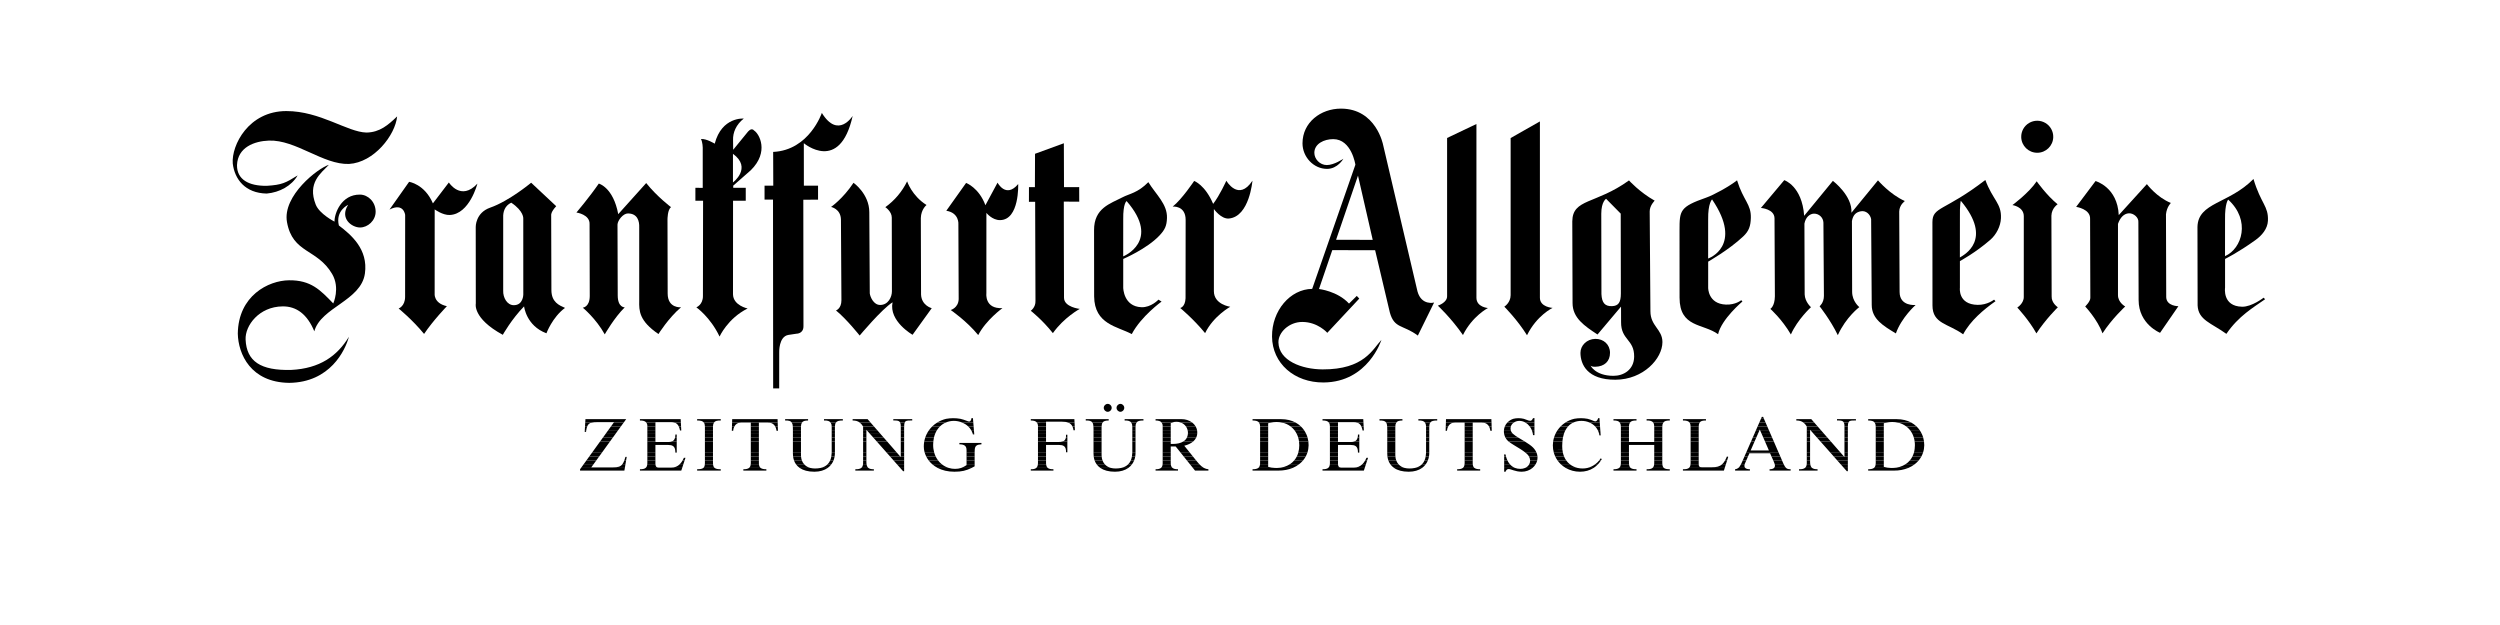
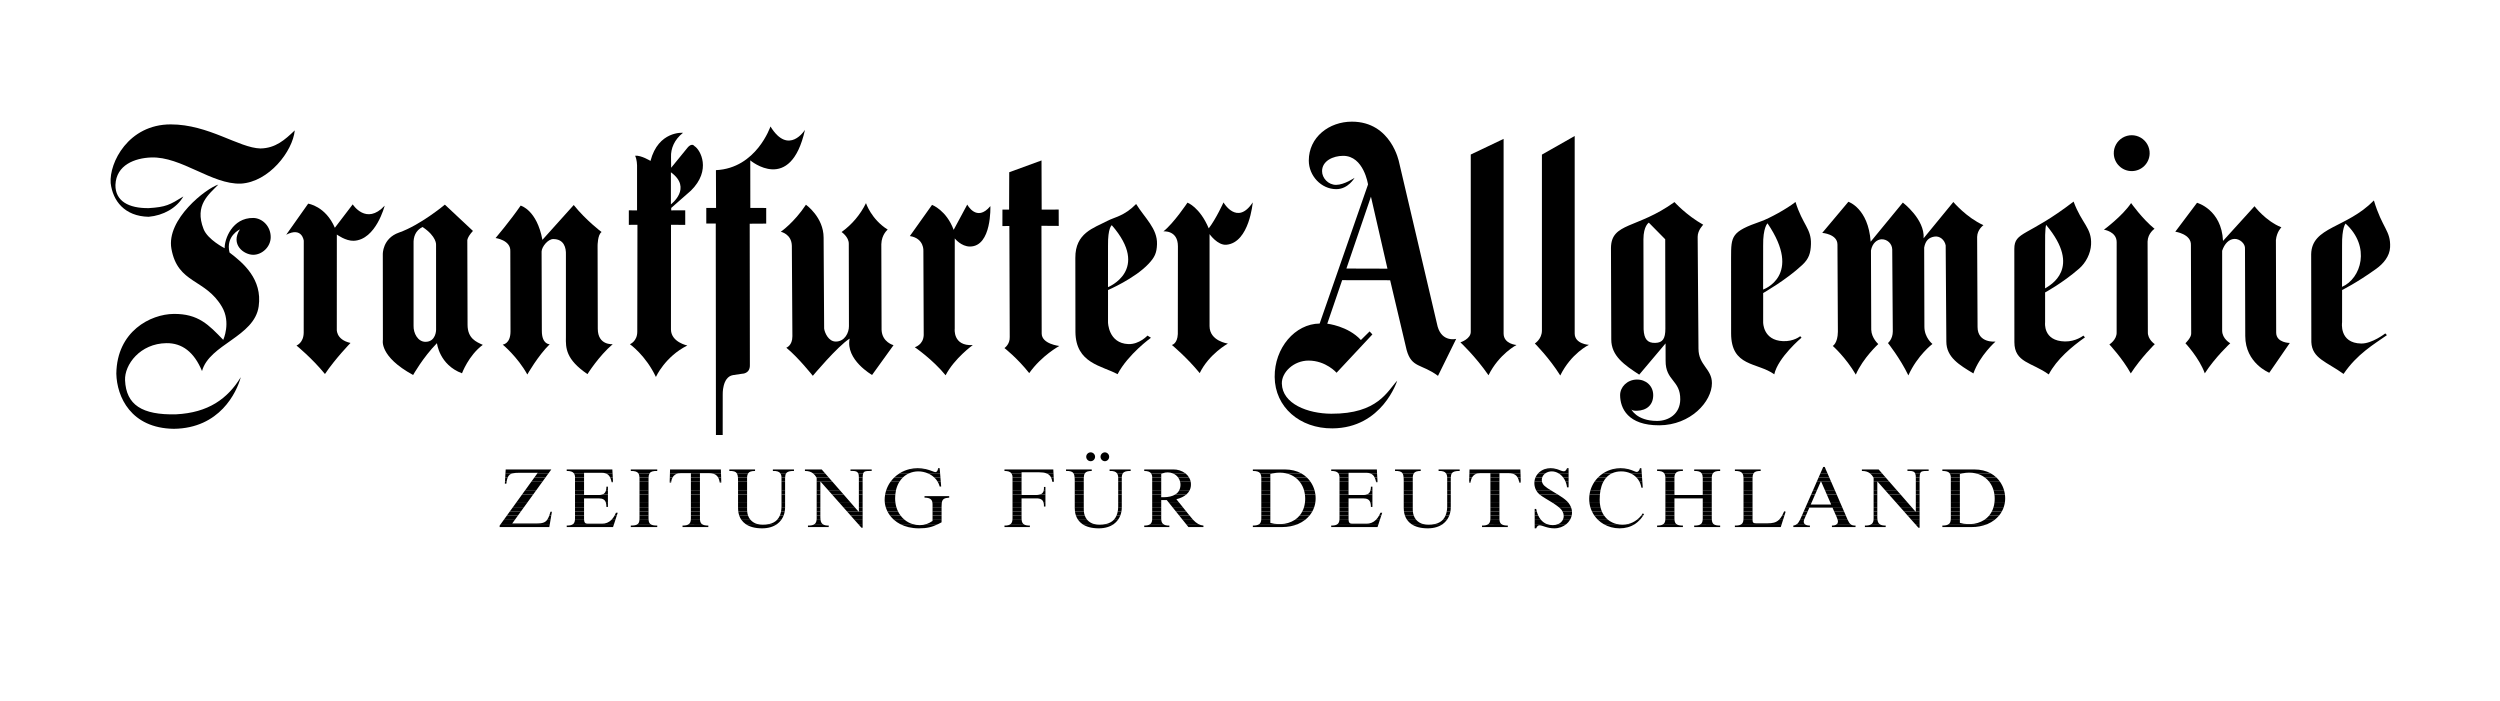
- <svg xmlns="http://www.w3.org/2000/svg" width="300" height="75" viewBox="0 71.32 192.755 53.972">
+ <svg xmlns="http://www.w3.org/2000/svg" viewBox="0 71.32 192.755 53.972">
  <path d="M22.727 81.373c-.156 1.611-1.997 3.983-4.159 4.105-2.226.076-4.589-2.101-6.915-2.017-1.243.045-2.693.568-2.753 2.119-.016 1.239 1.014 1.807 2.57 1.787 1.326-.084 1.62-.252 2.667-.899-.521.899-1.551 1.467-2.675 1.567-1.862-.038-2.768-1.236-2.929-2.598-.122-1.571 1.367-4.528 4.63-4.526 2.917-.002 5.263 1.816 6.915 1.856 1.162-.02 1.876-.655 2.649-1.394" />
  <path d="M19.527 88.125c.693.01 1.345.629 1.345 1.477 0 .762-.677 1.366-1.351 1.363-.71-.002-1.783-.78-1.022-1.96 0 0-1.117.503-.802 1.786 1.054.8 2.542 2.05 2.249 4.147-.33 2.354-3.806 2.921-4.37 4.992-.61-1.473-1.54-2.165-2.738-2.152-2.04.021-3.248 1.662-3.196 2.861.083 1.892 1.302 2.691 3.933 2.626 2.481-.124 3.974-1.197 4.99-2.864-.322 1.184-1.626 3.939-5.16 3.981-3.323-.042-4.396-2.482-4.436-4.25.042-3.281 2.648-4.587 4.415-4.608 1.905-.023 2.713.844 3.828 2 0 0 .613-1.331-.096-2.543-1.288-2.204-3.412-1.754-3.9-4.482-.409-2.275 2.691-4.67 3.617-4.946-.711.744-1.868 1.565-1.136 3.431.32.816 1.624 1.474 1.624 1.474-.017-.697.585-2.355 2.206-2.333M22.068 89.419l1.693-2.397s1.342.188 2.057 1.861l1.377-1.806s1.041 1.643 2.465.1c0 0-.669 2.632-2.383 2.708-.614.028-1.306-.482-1.306-.482l-.003 7.252s-.118.844 1.057 1.107c0 0-1.174 1.211-1.97 2.395-1-1.224-2.196-2.196-2.196-2.196s.552-.198.557-1.003l.005-7.074c.002-.001-.121-1.102-1.353-.465" />
  <path d="M34.3 87.098s-1.884 1.577-3.535 2.153c-1.285.448-1.25 1.672-1.25 1.672l.007 6.609s-.307 1.267 2.331 2.701c0 0 .756-1.354 1.838-2.456 0 0 .175 1.671 1.93 2.325 0 0 .504-1.376 1.603-2.194-.497-.222-1.171-.488-1.174-1.539l-.019-6.466s-.056-.248.434-.778L34.3 87.098zm-1.719 1.724c-.551.266-.715.775-.694 1.286v6.323c-.021.572.327 1.244.918 1.244.816 0 .818-.917.818-.917l-.002-6.568c.001-.001.061-.633-1.04-1.368" fill-rule="evenodd" clip-rule="evenodd" />
  <path d="M40.143 87.173c-.817 1.187-1.932 2.5-1.932 2.5s1.182.16 1.135 1.02l.015 6.201c-.008.95-.601.996-.601.996s1.14.934 1.897 2.304c0 0 .826-1.453 1.726-2.332 0 0-.606.028-.606-1.035l-.019-6.117c.015-.365.488-.958.897-.958.838 0 .999.675.978 1.207v6.339c-.017.859-.015 1.724 1.662 2.868 0 0 .866-1.391 1.95-2.311 0 0-1.155.117-1.155-1.191l-.015-6.4s0-.849.307-1.054c0 0-1.211-.91-2.146-2.083l-2.415 2.687c-.429-2.318-1.678-2.641-1.678-2.641" />
  <path d="M53.544 82.585c-.239-.291-.557.15-.557.15l-1.24 1.52-.01-.822c-.026-.669.262-1.351.924-1.874 0 0-1.899-.169-2.507 2.168 0 0-.72-.447-1.187-.402.147.295.151.74.151.74v3.478l-.634-.005v1.118l.664-.004-.013 8.234c.004.758-.568.973-.568.973s1.206.841 2.005 2.525c0 0 .695-1.562 2.422-2.425 0 0-1.24-.252-1.262-1.221l.004-8.085 1.097.004v-1.12l-1.08.003-.002-.188 1.521-1.335c1.603-1.58.731-3.156.272-3.432zm-1.816 2.018v2.472s1.678-1.251 0-2.472" fill-rule="evenodd" clip-rule="evenodd" />
  <path d="M59.404 81.071s-1.081 3.223-4.204 3.368l.01 2.913h-.754v1.203l.731.002.013 16.304h.521l.002-3.118s-.051-1.352.786-1.5l.713-.107s.611.007.595-.666l-.013-10.901 1.272-.008v-1.206l-1.224-.003-.004-3.667s3.105 2.629 4.218-2.356c0-.001-1.255 2.027-2.662-.258" />
  <path d="M62.14 87.104c-.918 1.387-1.94 2.086-1.94 2.086s.836.163.853 1.09l.042 6.962c.003.734-.47.887-.47.887.922.749 2.045 2.167 2.045 2.167s1.903-2.278 2.84-2.87c-.334 1.635 1.729 2.804 1.729 2.804l1.654-2.296s-.882-.223-.922-1.182l-.019-6.604c.019-.754.492-1.125.492-1.125-1.269-.795-1.675-2.042-1.675-2.042a5.97 5.97 0 0 1-1.882 2.229s.556.368.556.897l.012 6.364c.005.49-.318 1.184-1.014 1.184-.571 0-.858-.693-.898-1l-.041-7.013c.001-1.575-1.362-2.538-1.362-2.538M70.152 89.52l1.71-2.404s1.105.409 1.667 1.926l1.048-1.949s.725 1.392 1.783.119c0 0 .122 3.103-1.569 3.116-.683.005-1.177-.625-1.177-.625l-.002 6.952s-.168 1.358 1.391 1.272c0 0-1.419 1.021-2.095 2.328-1-1.224-2.376-2.164-2.376-2.164s.656-.176.688-.933l-.025-6.478c.002.001.082-.98-1.043-1.16M77.803 87.483l-.513-.005-.003 1.272.537-.005.028 8.552c.026.573-.407.859-.407.859s.989.767 1.91 1.932c.961-1.359 2.321-2.093 2.321-2.093s-1.36-.146-1.36-.964l-.018-8.302 1.333.009-.004-1.261-1.312.005-.012-3.791-2.489.909-.011 2.883" />
  <path d="M87.598 87.049c-.923.941-1.636.995-2.236 1.311-1.032.544-2.464.918-2.451 2.845l.007 5.71c.022 2.428 2.034 2.594 3.249 3.256.812-1.544 2.574-2.809 2.574-2.809l-.269-.167s-.634.687-1.472.655c-1.554-.062-1.57-1.681-1.57-1.681l.001-2.488s2.043-.871 3.124-2.018c.466-.495.632-.827.653-1.521.037-1.197-.939-2.007-1.61-3.093zm-1.876 1.635s-.312.179-.292 1.586l-.002 3.19c0 .001 3.301-1.319.294-4.776" fill-rule="evenodd" clip-rule="evenodd" />
  <path d="M89.701 89.16c.8-.631 1.855-2.215 1.855-2.215s.945.339 1.64 1.982c.568-.737 1.138-2 1.138-2s1.051 1.831 2.255-.002c0 0-.257 3.097-2.027 3.265-.681.065-1.303-.82-1.303-.82v7.094c0 1.158 1.413 1.347 1.413 1.347s-1.455.8-2.172 2.276c-1-1.224-2.147-2.17-2.147-2.17s.426-.083.459-.84l.008-6.768c-.001-1.264-1.119-1.149-1.119-1.149" />
  <path d="M104.441 85.029s-.795.545-1.428.545c-.603 0-1.082-.526-1.079-1.062.004-.784.845-1.177 1.629-1.177 1.59 0 1.915 2.208 1.915 2.208l-3.73 10.723c-1.897.021-3.489 1.876-3.468 4.121.021 2.322 1.938 3.977 4.447 3.962 3.858-.023 5-3.677 5-3.677-.755.795-1.479 2.562-5.082 2.547-1.803-.008-3.772-.752-3.812-2.323-.023-.877.921-1.774 2.057-1.774 1.346 0 2.162.938 2.162.938l2.762-2.956-.215-.231-.671.663c-1-1.086-2.593-1.258-2.593-1.258l1.148-3.357 3.7.006 1.271 5.379c.391 1.408 1.145 1.043 2.418 1.993l1.404-2.853s-1.086.289-1.434-.956l-2.972-12.667s-.598-3.12-3.636-3.123c-1.748-.001-3.323 1.186-3.323 3.001 0 1.17.956 2.203 2.118 2.203.922.002 1.412-.875 1.412-.875zm1.262 1.455l-1.892 5.541 3.164.009-1.272-5.55" fill-rule="evenodd" clip-rule="evenodd" />
  <path d="M113.398 96.881c.026.574-.798.834-.798.834s1.163 1.081 2.167 2.537c.809-1.634 2.157-2.333 2.157-2.333s-.993-.069-.993-.888V82.028l-2.533 1.207v13.646M118.885 96.809c-.004.661-.546.993-.546.993s1.134 1.137 1.96 2.469c.847-1.719 2.208-2.363 2.208-2.363s-1.095-.059-1.095-.877V81.806l-2.527 1.435v13.568" />
  <path d="M129.105 86.9c-2.886 2.081-4.872 1.556-4.896 3.536l.023 7.047c-.006 1.293 1.033 1.986 2.155 2.723l2.031-2.408.004 1.333c-.015 1.563 1.147 1.482 1.129 2.991-.015 1.122-.904 1.657-1.798 1.653-1.584-.008-1.984-.909-1.984-.909s.027.132.428.125c.781-.017 1.272-.461 1.269-1.209-.003-.719-.567-1.21-1.271-1.198-.741.014-1.285.579-1.281 1.208.006 1.003.598 2.329 3.018 2.32 2.414-.01 4.061-1.825 4.061-3.252 0-1.111-1.037-1.372-1.037-2.662l-.063-8.616c-.003-.516.43-.934.43-.934-1.319-.742-2.218-1.748-2.218-1.748zm-.714 2.868l-1.263-1.281s-.414.243-.416 1.286l.014 6.942c.035.742.291 1.062.905 1.043.569-.018.773-.328.772-1.098l-.012-6.892M138.437 86.892c-.67.53-2.017 1.267-2.656 1.491-2.287.798-2.312 1.11-2.312 2.822l.003 5.815c0 2.605 2.026 2.219 3.328 3.16.29-1.303 2.101-2.825 2.101-2.825l-.102-.113s-.485.414-1.324.381c-1.554-.061-1.532-1.454-1.532-1.454l.001-2.256s1.797-1.017 3.029-2.18c.496-.467.634-.896.655-1.591.036-1.197-.641-1.48-1.191-3.25zm-2.158 1.647s-.358.324-.337 1.731l-.002 3.375c0 .001 3.087-1.065.339-5.106" fill-rule="evenodd" clip-rule="evenodd" />
  <path d="M142.514 86.877l-2.016 2.4s1.174.083 1.174.902l.032 6.727c-.013.881-.393 1.086-.393 1.086s.996.877 1.775 2.21c.569-1.292 1.734-2.355 1.734-2.355s-.521-.456-.544-1.104l-.021-6.112c.105-.566.47-.85.82-.862a.805.805 0 0 1 .82.779l.043 6.325c0 .601-.373.895-.373.895s.932 1.166 1.574 2.495c.706-1.562 1.857-2.423 1.857-2.423s-.621-.484-.621-1.323l-.017-6.111c.099-.543.363-.768.775-.842.428-.077.801.25.883.676l.051 7.414c0 1.224 1.02 1.815 2.085 2.459.486-1.379 1.705-2.456 1.705-2.456s-1.383.146-1.383-1.125l-.033-6.948c.015-.574.487-.903.487-.903-1.292-.574-2.321-1.787-2.321-1.787l-2.293 2.797c.102-1.461-1.601-2.753-1.601-2.753l-2.481 3.018c-.181-2.583-1.718-3.079-1.718-3.079" />
  <path d="M159.878 86.862c-3.526 2.715-4.57 2.286-4.57 3.646l.005 7.187c0 1.592 1.349 1.554 2.65 2.495.612-1.168 1.777-2.144 2.792-2.859l-.124-.135s-.578.466-1.418.451c-1.719-.032-1.532-1.477-1.532-1.477l.001-2.303s1.342-.72 2.627-1.839c.513-.446.886-1.164.917-1.859.063-1.285-.716-1.594-1.348-3.307zm-2.118 1.797s-.099.204-.078 1.611l-.003 3.284c.366-.223 2.895-1.53.081-4.895M183.032 86.775c-2.117 2.163-4.791 2.007-4.836 4.146l.013 6.773c.056 1.271 1.183 1.516 2.484 2.457 1.047-1.541 2.328-2.276 3.343-2.99l-.125-.135s-1.021.797-1.858.781c-1.72-.031-1.474-1.639-1.474-1.639l.001-2.488s1.094-.53 2.626-1.63c.553-.396 1.042-.969 1.075-1.664.059-1.284-.602-1.448-1.249-3.611zm-2.184 1.783s-.291.306-.27 1.713l-.003 3.167c1.477-.644 2.235-3.097.273-4.88" fill-rule="evenodd" clip-rule="evenodd" />
  <path d="M169.395 86.955l-1.675 2.229s1.25.177 1.204 1.046l.021 6.798c.023.312-.444.757-.444.757s1.071 1.139 1.493 2.321c.804-1.25 1.963-2.321 1.963-2.321s-.625-.334-.625-.979v-6.152c.18-.535.513-.89.937-.914.401-.023.869.357.824.779l.021 6.709c0 2.094 1.852 2.832 1.852 2.832l1.583-2.297s-1.028 0-1.051-.779l-.021-7.158c.067-.644.423-.979.423-.979-1.224-.49-2.072-1.627-2.072-1.627l-2.429 2.676c-.111-2.429-2.004-2.941-2.004-2.941M164.313 86.976c-.669 1.003-2.096 2.053-2.096 2.053s.982.14.982.962l-.002 6.949c.021.579-.559.937-.559.937s1.005 1.07 1.65 2.233c.781-1.207 1.851-2.256 1.851-2.256s-.558-.356-.535-.937l-.021-6.976c.021-.646.536-.98.536-.98-.957-.78-1.806-1.985-1.806-1.985M162.977 83.166a1.383 1.383 0 1 1 2.765.001 1.383 1.383 0 0 1-2.765-.001" />
  <path d="M38.606 111.73l-.082.112v.116h3.828l.039-.229h-3.785zm5.578 0c-.098.077-.25.114-.488.112v.116h3.57l.076-.229h-3.158zm4.984 0c-.1.08-.267.112-.533.112v.116h2.04v-.116c-.255 0-.421-.031-.525-.112h-.982zm3.947 0c-.096.074-.25.114-.49.112v.116h1.988v-.116c-.226 0-.39-.032-.496-.114l-1.002.002zm4.379 0c.297.205.713.326 1.263.326.479 0 .864-.122 1.151-.328l-.619.002a2.242 2.242 0 0 1-.474.046c-.149 0-.285-.017-.407-.048l-.914.002zm5.314 0c-.105.079-.27.117-.513.112v.116h1.601v-.116c-.214.002-.365-.031-.47-.11l-.618-.002zm3.363 0l.25.279h.09v-.281l-.34.002zm3.237 0c.387.202.867.326 1.441.326.629 0 1.008-.094 1.482-.326h-.897a1.652 1.652 0 0 1-.527.079 1.82 1.82 0 0 1-.538-.079h-.961zm8.51 0c-.096.078-.245.117-.47.112v.116h1.956v-.116c-.23.003-.387-.032-.487-.112h-.999zm5.536 0c.297.205.713.326 1.263.326.479 0 .864-.122 1.151-.328l-.62.002c-.142.031-.3.046-.474.046-.148 0-.285-.017-.406-.048l-.914.002zm5.235 0c-.094.073-.24.114-.466.112v.116h1.937v-.116c-.23.005-.376-.038-.47-.112h-1.001zm2.759 0l.183.229h1.156v-.116a1.027 1.027 0 0 1-.39-.114l-.949.001zm5.645 0c-.099.074-.255.112-.496.112v.116h2.252c.449 0 .86-.083 1.214-.23l-1.31.002c-.036.002-.074.002-.111.002-.033 0-.066 0-.097-.002h-1.452zm6.033 0c-.097.077-.25.114-.487.112v.116h3.57l.076-.229h-3.159zm5.696 0c.295.205.711.326 1.262.326.479 0 .863-.122 1.151-.328l-.62.002a2.225 2.225 0 0 1-.475.046c-.147 0-.283-.017-.406-.048l-.912.002zm5.935 0c-.099.074-.251.114-.491.112v.116h1.989v-.116c-.226 0-.39-.032-.497-.114l-1.001.002zm3.57 0v.326h.116c.065-.163.148-.233.264-.233.227 0 .569.233 1.138.233.357 0 .682-.124.925-.326h-.634a1.06 1.06 0 0 1-.414.079c-.169 0-.322-.028-.457-.081l-.938.002zm5.317 0c.356.207.776.326 1.229.326.449 0 .844-.111 1.179-.331l-.533.005a1.942 1.942 0 0 1-.846 0h-1.029zm4.606 0c-.098.076-.25.112-.483.112v.116h1.988v-.116c-.238 0-.4-.031-.503-.112h-1.002zm2.887 0c-.102.082-.265.115-.512.112v.116h2.003v-.116c-.244 0-.407-.029-.509-.114l-.982.002zm3.145 0c-.099.079-.261.117-.519.112v.116h3.538l.071-.229h-3.09zm4.268 0a.543.543 0 0 1-.281.112v.116h1.278v-.116c-.188 0-.324-.039-.402-.112h-.595zm3.08 0c-.077.073-.205.112-.379.112h-.006v.116h1.82v-.116c-.173 0-.292-.02-.395-.112h-1.04zm2.67 0c-.105.079-.269.117-.512.112v.116h1.602v-.116c-.213.002-.366-.031-.469-.11l-.621-.002zm3.366 0l.248.279h.092v-.281l-.34.002zm2.589 0c-.099.074-.254.112-.495.112v.116h2.254a3.17 3.17 0 0 0 1.213-.23l-1.309.002c-.037.002-.074.002-.112.002-.031 0-.065 0-.096-.002h-1.455" fill-rule="evenodd" clip-rule="evenodd" />
  <path d="M38.841 111.403l-.235.327h3.786l.055-.327h-.263c-.161.218-.39.278-.819.278h-1.872l.201-.279-.853.001zm5.489 0c-.013.145-.054.255-.146.329l3.158-.002.106-.327h-.307a.981.981 0 0 1-.727.295h-1.11c-.18 0-.259-.089-.27-.296l-.704.001zm4.971 0c-.01.153-.048.258-.133.327h.982c-.087-.068-.129-.174-.142-.326l-.707-.001zm3.964 0c-.013.139-.053.249-.15.325l1.003.002c-.088-.072-.136-.176-.147-.328l-.706.001zm3.9 0c.087.125.196.233.329.327h.915a1.072 1.072 0 0 1-.541-.326l-.703-.001zm2.748 0c-.155.159-.362.27-.623.327h.619c.129-.094.237-.202.327-.326l-.323-.001zm3.048 0c-.015.143-.061.251-.153.325l.619.002c-.089-.07-.142-.176-.164-.328l-.302.001zm2.921 0l.289.325.339.002v-.328l-.628.001zm3.049 0c.139.124.298.233.477.327h.961a1.818 1.818 0 0 1-.618-.33l-.82.003zm2.97 0v.083a2.11 2.11 0 0 1-.467.242l.897.002c.086-.043.174-.089.267-.14v-.188h-.697zm6.161 0c-.014.143-.057.251-.144.325l.999.002c-.088-.072-.132-.178-.146-.326l-.709-.001zm5.063 0c.087.125.196.233.33.327h.915a1.075 1.075 0 0 1-.542-.326l-.703-.001zm2.748 0c-.155.159-.362.27-.624.327h.62c.128-.094.237-.202.327-.326l-.323-.001zm2.96 0c-.01.134-.049.246-.144.325l1 .002c-.102-.081-.14-.196-.152-.327h-.704zm2.353 0l.263.327h.95a1.661 1.661 0 0 1-.402-.327h-.811zm6.058 0c-.014.145-.055.253-.151.327h1.454a2.304 2.304 0 0 1-.601-.096v-.231h-.702zm2.589 0a2.089 2.089 0 0 1-1.079.327h1.31c.206-.089.394-.198.56-.327h-.791zm3.44 0c-.013.145-.054.255-.147.329l3.159-.002.105-.327h-.306a.983.983 0 0 1-.728.295h-1.11c-.18 0-.259-.089-.27-.296l-.703.001zm5.217 0c.087.125.196.233.332.327h.912a1.073 1.073 0 0 1-.54-.326l-.704-.001zm2.749 0c-.154.159-.362.27-.624.327h.62c.127-.094.237-.202.326-.326l-.322-.001zm3.668 0c-.013.139-.053.249-.149.325l1.001.002c-.088-.072-.136-.176-.146-.328l-.706.001zm3.42 0v.327h.938a1.145 1.145 0 0 1-.449-.326l-.489-.001zm2.168 0a.704.704 0 0 1-.359.325l.634.002a1.25 1.25 0 0 0 .279-.329l-.554.002zm2.717 0c.129.126.274.236.432.327h1.029a1.728 1.728 0 0 1-.687-.329l-.774.002zm2.988 0a1.841 1.841 0 0 1-.681.325l.533.002c.138-.094.267-.202.385-.329l-.237.002zm2.2 0c-.013.146-.055.255-.15.327h1.002c-.086-.068-.131-.174-.145-.326l-.707-.001zm2.88 0c-.013.149-.056.257-.143.327h.982c-.078-.07-.12-.174-.133-.327h-.706zm3.142 0c-.012.143-.051.251-.141.325l3.091.002.104-.327h-.32c-.227.213-.496.265-.87.265h-.904c-.192 0-.257-.064-.257-.26v-.005h-.703zm4.359 0c-.079.159-.15.262-.23.327h.595a.245.245 0 0 1-.075-.187c0-.04.008-.092.024-.141h-.314zm2.91 0a.446.446 0 0 1 .019.128c0 .08-.026.148-.079.199h1.041c-.074-.065-.139-.17-.211-.328l-.77.001zm2.765 0c-.015.143-.062.251-.155.325l.621.002c-.092-.07-.143-.176-.165-.328l-.301.001zm2.92 0l.289.325.34.002v-.328l-.629.001zm3.031 0c-.013.145-.054.253-.151.327h1.455a2.29 2.29 0 0 1-.601-.096v-.231h-.703zm2.59 0a2.085 2.085 0 0 1-1.078.327h1.309c.207-.089.394-.198.56-.327h-.791" fill-rule="evenodd" clip-rule="evenodd" />
  <path d="M39.078 111.076l-.236.326.852.001.236-.327h-.852zm3.27 0c-.05.136-.102.243-.164.326l.263.001.055-.327h-.154zm1.987 0v.203c0 .044-.002.085-.006.123l.704.001-.001-.053v-.274h-.697zm3.047 0a1.446 1.446 0 0 1-.242.328l.307-.001.107-.327h-.172zm1.924 0v.203c0 .044-.001.085-.005.123l.708.001a1.365 1.365 0 0 1-.006-.118v-.209h-.697zm3.964 0v.203c0 .044-.001.085-.005.125l.706-.001a.873.873 0 0 1-.003-.073v-.254h-.698zm3.728 0c.041.118.097.228.167.327h.703a.993.993 0 0 1-.191-.328l-.679.001zm3.127 0a1.103 1.103 0 0 1-.213.325l.323.002c.073-.1.133-.211.18-.327h-.29zm2.842 0v.216a.96.96 0 0 1-.006.11l.302.001a1.33 1.33 0 0 1-.012-.196v-.131h-.284zm2.625 0l.29.327h.628v-.327h-.918zm3.034 0c.088.116.19.227.305.328l.821-.001a2.008 2.008 0 0 1-.312-.326l-.814-.001zm3.275.327h.697v-.326h-.697v.326zm6.166-.327v.203c0 .044-.001.087-.005.125l.708-.001a1.277 1.277 0 0 1-.005-.111v-.216h-.698zm4.891 0c.041.118.096.228.167.327h.703a1.006 1.006 0 0 1-.189-.328l-.681.001zm3.128 0a1.103 1.103 0 0 1-.213.325l.323.002c.072-.1.132-.211.179-.327h-.289zm2.75 0v.243l-.003.084h.704a1.324 1.324 0 0 1-.004-.111v-.216h-.697zm2.087 0l.263.327h.81a3.052 3.052 0 0 1-.189-.222l-.086-.105h-.798zm6.326 0v.203c0 .044-.001.085-.004.124h.701v-.327h-.697zm2.949 0a1.73 1.73 0 0 1-.365.327h.791c.127-.099.241-.209.34-.329l-.766.002zm3.08 0v.203c0 .044-.001.085-.004.123l.704.001-.001-.053v-.274h-.699zm3.048 0a1.475 1.475 0 0 1-.241.328l.306-.001.106-.327h-.171zm1.999 0c.041.118.096.228.165.327h.704a1.008 1.008 0 0 1-.19-.328l-.679.001zm3.126 0a1.081 1.081 0 0 1-.212.325l.322.002c.072-.1.134-.211.179-.327h-.289zm3.462 0v.203c0 .044-.003.085-.006.125l.705-.001-.002-.073v-.254h-.697zm3.414 0v.327h.488a1.446 1.446 0 0 1-.21-.326l-.278-.001zm2.239 0l.002.029a.642.642 0 0 1-.073.299l.554-.001c.06-.103.104-.211.13-.325l-.613-.002zm2.366 0c.081.118.177.229.28.328l.774-.001a1.667 1.667 0 0 1-.304-.327h-.75zm3.607 0a1.861 1.861 0 0 1-.339.328l.237-.001c.089-.1.174-.207.25-.325l-.148-.002zm1.866 0v.203c0 .044-.002.085-.005.122l.707.002c-.004-.035-.004-.075-.004-.118v-.209h-.698zm2.88 0v.203c0 .044-.003.085-.005.122l.707.002a.878.878 0 0 1-.006-.118v-.209h-.696zm3.143 0v.203c0 .044 0 .085-.006.124h.703v-.327h-.697zm2.975 0a1.347 1.347 0 0 1-.246.327h.32l.104-.327h-.178zm1.527 0l-.061.139c-.031.07-.062.134-.089.189l.313-.001a.233.233 0 0 0 .014-.033l.128-.294h-.305zm2.631 0l.065.152a.925.925 0 0 1 .064.173l.77.002-.015-.033-.127-.294h-.757zm2.898 0v.216c0 .038-.002.076-.004.11l.301.001a1.484 1.484 0 0 1-.012-.196v-.131h-.285zm2.628 0l.289.327h.629v-.327h-.918zm3.326 0v.203c0 .044-.003.085-.006.124h.703v-.327h-.697zm2.95 0a1.786 1.786 0 0 1-.366.327h.79c.127-.099.241-.209.341-.329l-.765.002" fill-rule="evenodd" clip-rule="evenodd" />
  <path d="M39.312 110.75l-.235.326h.852l.237-.326h-.854zm5.023.326h.697v-.326h-.697v.326zm4.971 0h.697v-.326h-.697v.326zm3.964 0h.697v-.326h-.697v.326zm3.651-.326c.016.113.041.223.077.328l.678-.002a1.367 1.367 0 0 1-.068-.326h-.687zm3.3 0c-.021.12-.053.227-.095.325l.29.001c.04-.104.07-.214.09-.328l-.285.002zm2.746.326h.284v-.326h-.284v.326zm2.336-.326l.29.326h.918v-.326h-.29v.044l-.039-.044h-.879zm3.12 0c.057.113.125.223.204.327l.813-.001c-.076-.1-.144-.21-.202-.328l-.815.002zm3.478.326h.697v-.326h-.697v.326zm6.166 0h.697v-.326h-.697v.326zm4.813-.326c.016.113.041.223.078.328l.68-.002a1.277 1.277 0 0 1-.069-.326h-.689zm3.3 0a1.51 1.51 0 0 1-.094.325l.289.001a1.69 1.69 0 0 0 .091-.328l-.286.002zm2.656.326h.697v-.326h-.697v.326zm1.825-.326l.262.326h.797l-.263-.326h-.796zm6.588.326h.697v-.326h-.697v.326zm3.165-.326a1.74 1.74 0 0 1-.216.326h.766a2.2 2.2 0 0 0 .221-.326h-.771zm2.864.326h.697v-.326h-.697v.326zm4.968-.326c.016.113.042.223.079.328l.679-.002a1.277 1.277 0 0 1-.069-.326h-.689zm3.301 0c-.022.12-.054.227-.097.325l.289.001c.042-.104.071-.214.092-.328l-.284.002zm3.366.326h.697v-.326h-.697v.326zm3.414-.326v.326h.278a1.934 1.934 0 0 1-.118-.326h-.16zm2.146 0a.73.73 0 0 1 .093.327l.612-.001a1.07 1.07 0 0 0 .027-.25c0-.025 0-.052-.002-.078l-.73.002zm2.27 0c.053.116.116.225.189.328l.751-.002a1.759 1.759 0 0 1-.181-.326h-.759zm5.662.326h.698v-.326h-.698v.326zm2.88 0h.696v-.326h-.696v.326zm3.143 0h.697v-.326h-.697v.326zm3.131-.326a3.182 3.182 0 0 1-.156.328l.178-.002.095-.302-.071-.024h-.046zm1.514 0l-.143.326h.306l.143-.326h-.306zm2.343 0l.146.326h.758l-.142-.326h-.762zm3.043.326h.285v-.326h-.285v.326zm2.338-.326l.29.326h.918v-.326h-.292v.044l-.038-.044h-.878zm3.616.326h.697v-.326h-.697v.326zm3.166-.326a1.96 1.96 0 0 1-.216.326h.765c.084-.104.157-.211.22-.326h-.769zm-111.077.326l.051-.302h-.109a5.04 5.04 0 0 1-.096.302h.154zm5.053 0l.073-.224h-.136a2.166 2.166 0 0 1-.109.226l.172-.002zm58.943 0l.074-.224h-.135a2.385 2.385 0 0 1-.11.226l.171-.002zm20.189 0a1.39 1.39 0 0 0 .072-.114l-.098-.063a1.641 1.641 0 0 1-.123.179l.149-.002" fill-rule="evenodd" clip-rule="evenodd" />
  <path d="M39.549 110.423l-.237.326h.854l.236-.326h-.853zm4.786.327h.697v-.326h-.697v.326zm4.971 0h.697v-.326h-.697v.326zm3.964 0h.697v-.326h-.697v.326zm3.635-.327v.066c0 .088.005.173.016.258l.687.002a1.715 1.715 0 0 1-.006-.144v-.183h-.697zm3.349 0a2.202 2.202 0 0 1-.034.328l.285-.002c.018-.105.027-.213.028-.324l-.279-.002zm2.713.327h.284v-.326h-.284v.326zm2.047-.327l.289.326h.878l-.286-.326h-.881zm1.206.327h.29v-.326h-.29v.326zm2.072-.327c.034.11.077.221.131.326h.815a2.08 2.08 0 0 1-.126-.328l-.82.002zm3.609.327h.697v-.326h-.697v.326zm6.166 0h.697v-.326h-.697v.326zm4.798-.327v.066c0 .088.005.173.016.258l.688.002a1.714 1.714 0 0 1-.007-.144v-.183h-.697zm3.349 0a2.202 2.202 0 0 1-.034.328l.286-.002c.017-.105.027-.213.027-.324l-.279-.002zm2.622.327h.697v-.326h-.697v.326zm1.562-.327l.263.326h.796l-.262-.326h-.797zm6.851.327h.697v-.326h-.697v.326zm3.294-.327a1.809 1.809 0 0 1-.129.324l.771.002c.056-.102.104-.212.143-.326h-.785zm2.735.327h.697v-.326h-.697v.326zm4.952-.327v.066c0 .088.006.173.016.258l.688.002a1.375 1.375 0 0 1-.007-.144v-.183h-.697zm3.351 0a2.343 2.343 0 0 1-.034.328l.285-.002c.018-.105.026-.213.026-.324l-.277-.002zm3.332.327h.697v-.326h-.697v.326zm5.27-.327c.047.038.093.078.132.118.066.066.12.135.158.208h.73a1.121 1.121 0 0 0-.076-.324l-.944-.002zm2.435 0c.032.113.074.223.125.328l.76-.002a2.173 2.173 0 0 1-.104-.328l-.781.002zm5.787.327h.698v-.326h-.698v.326zm2.88 0h.696v-.326h-.696v.326zm3.143 0h.697v-.326h-.697v.326zm4.787-.327l-.143.326h.306l.125-.286h1.786l.126.286h.762l-.141-.326h-2.821zm5.244.327h.285v-.326h-.285v.326zm2.049-.327l.289.326h.878l-.285-.326h-.882zm1.205.327h.292v-.326h-.292v.326zm2.7 0h.697v-.326h-.697v.326zm3.293-.327a1.966 1.966 0 0 1-.127.324l.769.002c.058-.102.105-.212.145-.326h-.787zm-35.219.327a2.335 2.335 0 0 1-.044-.188h-.116v.188h.16zm19.117 0l-.038-.013a.042.042 0 0 1-.007.013h.045" fill-rule="evenodd" clip-rule="evenodd" />
  <path d="M39.784 110.096l-.235.327h.853l.237-.327h-.855zm4.551.327h.697v-.327h-.697v.327zm2.387-.327c.023.086.034.189.034.31h.116v-.31h-.15zm2.584.327h.697v-.327h-.697v.327zm3.964 0h.697v-.327h-.697v.327zm3.635 0h.697v-.327h-.697v.327zm3.35-.327v.244l-.001.083h.279v-.327h-.278zm2.712.327h.284v-.327h-.284v.327zm1.758-.327l.289.327h.881l-.285-.327h-.885zm1.495.327h.29v-.327h-.29v.327zm2.002-.327c.013.107.036.218.069.327h.82a2.208 2.208 0 0 1-.07-.329l-.819.002zm3.673 0c.004.041.006.084.006.128v.199h.697v-.056c0-.105.004-.194.014-.271h-.717zm6.172.327h.697v-.327h-.697v.327zm2.402-.327c.018.079.025.172.021.278h.116v-.278h-.137zm2.396.327h.696v-.327h-.696v.327zm3.35-.327v.244l-.001.083h.278v-.327h-.277zm2.621.327h.697v-.327h-.697v.327zm1.302-.327l.261.327h.797l-.263-.327h-.795zm7.111.327h.697v-.327h-.697v.327zm3.362-.327a2.254 2.254 0 0 1-.068.327h.785c.036-.104.063-.214.082-.327h-.799zm2.667.327h.697v-.327h-.697v.327zm2.388-.327c.023.086.034.189.034.31h.116v-.31h-.15zm2.564.327h.697v-.327h-.697v.327zm3.351-.327v.327h.277v-.327h-.277zm3.332.327h.697v-.327h-.697v.327zm4.81-.327c.167.107.327.216.46.325l.944.002a1.341 1.341 0 0 0-.193-.327h-1.211zm2.827 0c.015.113.037.222.067.327h.781a2.71 2.71 0 0 1-.051-.326l-.797-.001zm5.855.327h.698v-.327h-.698v.327zm2.88 0h.696v-.327h-.696v.327zm3.143 0h.697v-.327h-.697v.327zm4.931-.327l-.144.327h2.821l-.144-.327h-.759l.053.122h-1.575l.054-.122h-.306zm5.1.327h.285v-.327h-.285v.327zm1.76-.327l.289.327h.882l-.286-.327h-.885zm1.494.327h.292v-.327h-.292v.327zm2.7 0h.697v-.327h-.697v.327zm3.36-.327a1.822 1.822 0 0 1-.067.327h.786c.035-.104.063-.214.082-.327h-.801" fill-rule="evenodd" clip-rule="evenodd" />
  <path d="M40.256 109.443l-.472.653h.854l.473-.653h-.855zm4.079 0v.653h.697v-.351h1.117c.335 0 .506.106.573.351h.15v-.653h-.415a.772.772 0 0 1-.282.045h-1.143v-.045h-.697zm4.971.653h.697v-.653h-.697v.653zm3.964 0h.697v-.653h-.697v.653zm3.635 0h.697v-.653h-.697v.653zm3.35 0h.278v-.653h-.278v.653zm2.712 0h.284v-.653h-.284v.653zm1.179-.653l.579.653h.886l-.57-.653h-.895zm2.074.653h.29v-.653h-.29v.653zm2.026-.653a2.481 2.481 0 0 0-.038.433c0 .072.004.146.014.219l.819.002a2.436 2.436 0 0 1-.025-.356c0-.102.005-.2.014-.297h-.784zm9.821 0v.653h.697v-.351h1.15c.322 0 .497.111.554.352l.137-.001v-.653H80.2a1.158 1.158 0 0 1-.357.045h-1.079v-.045h-.697zm4.798.653h.696v-.653h-.696v.653zm3.35 0h.277v-.653h-.277v.653zm2.621-.653v.653h.697v-.221h.426l.178.221h.794l-.23-.285c.331-.082.586-.207.771-.368h-.851c-.222.14-.53.214-.908.214h-.181v-.214h-.696zm8.413.653h.697v-.653h-.697v.653zm3.361-.653a2.361 2.361 0 0 1 .001.654l.798-.001a2.152 2.152 0 0 0 .009-.655l-.808.002zm2.668 0v.653h.698v-.351h1.117c.335 0 .506.106.573.351h.15v-.653h-.416a.775.775 0 0 1-.282.045h-1.143v-.045h-.697zm4.952.653h.697v-.653h-.697v.653zm3.351 0h.277v-.653h-.277v.653zm3.332 0h.697v-.653h-.697v.653zm3.792-.653c.229.19.642.415 1.019.653h1.211a1.14 1.14 0 0 0-.115-.13c-.17-.172-.439-.352-.717-.523h-1.398zm3.851 0a2.346 2.346 0 0 0-.005.653h.798a2.536 2.536 0 0 1-.011-.253c0-.14.006-.273.017-.4h-.799zm5.849 0v.653h.698v-.351h2.182v.351h.696v-.653h-.696v.045h-2.182v-.045h-.698zm6.023.653h.697v-.653h-.697v.653zm5.217-.653l-.286.653h.307l.284-.653h-.305zm1.204 0l.285.653h.759l-.281-.653h-.763zm3.61.653h.285v-.653h-.285v.653zm1.18-.653l.58.653h.885l-.569-.653h-.896zm2.074.653h.292v-.653h-.292v.653zm2.7 0h.697v-.653h-.697v.653zm3.36-.653c.016.107.022.216.022.329 0 .111-.007.221-.022.325l.801-.001a2.153 2.153 0 0 0 .008-.655l-.809.002zm-81.16.653c.04-.285.175-.382.573-.408v-.116h-1.904v.116c.442.005.584.153.613.411l.718-.003" fill-rule="evenodd" clip-rule="evenodd" />
  <path d="M40.491 109.117l-.235.326h.855l.236-.326h-.856zm3.844.326h.697v-.326h-.697v.326zm2.392-.326c-.041.159-.125.27-.27.326h.415v-.326h-.145zm2.579.326h.697v-.326h-.697v.326zm3.964 0h.697v-.326h-.697v.326zm3.635 0h.697v-.326h-.697v.326zm3.35 0h.278v-.326h-.278v.326zm2.712 0h.284v-.326h-.284v.326zm.89-.326l.29.326h.894l-.286-.326h-.898zm2.363.326h.29v-.326h-.29v.326zm2.11-.326a2.218 2.218 0 0 0-.083.328l.784-.002c.011-.112.028-.222.052-.326h-.753zm9.737.326h.697v-.326h-.697v.326zm2.411-.326a.395.395 0 0 1-.277.326h.405v-.326h-.128zm2.387.326h.696v-.326h-.696v.326zm3.35 0h.277v-.326h-.277v.326zm2.621 0h.697v-.326h-.697v.326zm2.087-.326a.811.811 0 0 1-.301.326h.851c.111-.098.196-.206.254-.328l-.804.002zm6.326.326h.697v-.326h-.697v.326zm3.293-.326c.031.105.053.214.068.326h.809a2.252 2.252 0 0 0-.068-.326h-.809zm2.736.326h.697v-.326h-.697v.326zm2.392-.326c-.041.159-.125.27-.27.326h.416v-.326h-.146zm2.56.326h.697v-.326h-.697v.326zm3.351 0h.277v-.326h-.277v.326zm3.332 0h.697v-.326h-.697v.326zm3.525-.326a1.058 1.058 0 0 0 .266.328l1.397-.002c-.182-.112-.369-.221-.535-.323l-1.128-.003zm4.19 0a2.13 2.13 0 0 0-.072.328l.798-.002c.011-.112.027-.221.046-.323l-.772-.003zm5.777.326h.698v-.326h-.698v.326zm2.88 0h.696v-.326h-.696v.326zm3.143 0h.697v-.326h-.697v.326zm5.36-.326l-.143.326h.305l.143-.326h-.305zm.92 0l.142.326h.763l-.143-.326h-.762zm3.751.326h.285v-.326h-.285v.326zm.891-.326l.289.326h.896l-.286-.326h-.899zm2.363.326h.292v-.326h-.292v.326zm2.7 0h.697v-.326h-.697v.326zm3.293-.326c.031.105.053.214.067.326h.81a2.394 2.394 0 0 0-.068-.326h-.809" fill-rule="evenodd" clip-rule="evenodd" />
  <path d="M40.728 108.792l-.236.325h.856l.236-.325h-.856zm3.607.325h.697v-.325h-.697v.325zm4.971 0h.697v-.325h-.697v.325zm3.964 0h.697v-.325h-.697v.325zm3.635 0h.697v-.325h-.697v.325zm3.35 0h.278v-.325h-.278v.325zm2.712 0h.284v-.325h-.284v.325zm.6-.325l.29.325h.897l-.285-.325h-.902zm2.653.325h.29v-.325h-.29v.325zm2.244-.325a2.338 2.338 0 0 0-.134.323l.752.002c.026-.115.06-.224.1-.324l-.718-.001zm3.974 0c.004.013.009.028.012.043h.117l-.004-.043h-.125zm5.629.325h.697v-.325h-.697v.325zm4.798 0h.696v-.325h-.696v.325zm3.35 0h.277v-.325h-.277v.325zm2.621 0h.697v-.325h-.697v.325zm2.178-.325a.873.873 0 0 1-.091.325h.805a.944.944 0 0 0 .091-.323l-.805-.002zm6.235.325h.697v-.325h-.697v.325zm3.168-.325c.051.103.092.212.125.325h.809a2.182 2.182 0 0 0-.12-.324l-.814-.001zm2.861.325h.697v-.325h-.697v.325zm4.952 0h.697v-.325h-.697v.325zm3.351 0h.277v-.325h-.277v.325zm3.332 0h.697v-.325h-.697v.325zm3.41-.325c.021.111.059.223.115.328l1.129-.003a2.756 2.756 0 0 1-.469-.325h-.775zm2.482 0a.892.892 0 0 1 .014.102h.123v-.102h-.137zm1.947 0a2.241 2.241 0 0 0-.124.325h.771c.022-.115.05-.224.084-.325h-.731zm3.776 0c.009.041.019.083.024.128h.109l-.01-.128h-.123zm1.877.325h.698v-.325h-.698v.325zm2.88 0h.696v-.325h-.696v.325zm3.143 0h.697v-.325h-.697v.325zm5.503-.325l-.144.325h.305l.144-.325h-.305zm.633 0l.144.325h.762l-.142-.325h-.764zm3.895.325h.285v-.325h-.285v.325zm.602-.325l.289.325h.898l-.286-.325h-.901zm2.652.325h.292v-.325h-.292v.325zm2.7 0h.697v-.325h-.697v.325zm3.168-.325a2.3 2.3 0 0 1 .125.325h.809a2.182 2.182 0 0 0-.12-.324l-.814-.001zm-106.709.325v-.275h-.116c0 .104-.009.194-.029.275h.145zm33.733 0v-.256h-.116c.007.1.002.186-.012.256h.128zm25.211 0v-.275h-.116c0 .104-.01.194-.03.275h.146" fill-rule="evenodd" clip-rule="evenodd" />
  <path d="M38.933 108.465l-.008.149h.116c.006-.054.013-.104.021-.151l-.129.002zm2.029 0l-.235.326h.856l.236-.326h-.857zm3.373.327h.697v-.326h-.697v.326zm2.815-.327l.005.033h.109l-.001-.033h-.113zm2.156.327h.697v-.326h-.697v.326zm2.326-.327l-.002.06h.117l.005-.062-.12.002zm1.638.327h.697v-.326h-.697v.326zm2.212-.327l.009.06h.123l-.002-.06h-.13zm1.423.327h.697v-.326h-.697v.326zm3.35 0h.278v-.326h-.278v.326zm2.712 0h.284v-.326h-.284v.326zm.311-.327l.29.326h.902l-.285-.326h-.907zm2.942.327h.29v-.326h-.29v.326zm2.442-.327a2.162 2.162 0 0 0-.198.326h.718c.045-.117.101-.226.164-.325l-.684-.001zm3.636 0c.058.099.106.206.14.324l.125.002-.027-.326h-.238zm5.769.327h.697v-.326h-.697v.326zm3.066-.327l.001.008h.122v-.008h-.123zm1.732.327h.696v-.326h-.696v.326zm3.35 0h.277v-.326h-.277v.326zm2.621 0h.697v-.326h-.697v.326zm2.154-.327a.879.879 0 0 1 .024.328l.805-.001a1.122 1.122 0 0 0-.013-.325l-.816-.002zm6.259.327h.697v-.326h-.697v.326zm2.963-.327c.078.101.146.21.204.327l.814-.001a2.215 2.215 0 0 0-.187-.325l-.831-.001zm3.066.327h.697v-.326h-.697v.326zm2.815-.327l.006.033h.11l-.001-.033h-.115zm2.137.327h.697v-.326h-.697v.326zm3.351 0h.277v-.326h-.277v.326zm1.693-.327l-.002.06h.116c.002-.021.002-.041.005-.062l-.119.002zm1.639.327h.697v-.326h-.697v.326zm2.212-.327c.002.02.004.039.009.06h.121l-.002-.06h-.128zm1.182 0a1.149 1.149 0 0 0 .015.328l.775-.001a.653.653 0 0 1-.207-.325l-.583-.002zm2.405 0c.042.103.074.212.093.327l.137-.001v-.326h-.23zm2.225 0a2.566 2.566 0 0 0-.185.327l.731-.001a2.02 2.02 0 0 1 .139-.329l-.685.003zm3.474 0c.05.101.09.209.117.326h.124l-.024-.326h-.217zm1.994.327h.698v-.326h-.698v.326zm2.88 0h.696v-.326h-.696v.326zm3.143 0h.697v-.326h-.697v.326zm5.645-.327l-.142.326h.305l.142-.326h-.305zm.348 0l.143.326h.764l-.142-.326h-.765zm4.038.327h.285v-.326h-.285v.326zm.314-.327l.288.326h.901l-.285-.326h-.904zm2.94.327h.292v-.326h-.292v.326zm2.7 0h.697v-.326h-.697v.326zm2.962-.327c.078.101.146.21.205.327l.813-.001a2.31 2.31 0 0 0-.187-.325l-.831-.001" fill-rule="evenodd" clip-rule="evenodd" />
  <path d="M38.953 108.139l-.02.326h.128c.021-.134.047-.241.083-.327l-.191.001zm2.246 0l-.237.326h.858l.236-.326h-.857zm3.136.326h.697v-.326h-.697v.326zm2.711-.326c.043.091.078.198.104.327l.114-.001-.018-.326h-.2zm2.26 0v.326h.697v-.271l.001-.056-.698.001zm2.337 0l-.01.326h.12a.849.849 0 0 1 .101-.328l-.211.002zm1.627.326h.697v-.326h-.697v.326zm2.104-.326a.984.984 0 0 1 .108.327l.129-.001-.01-.326h-.227zm1.523 0a3.3 3.3 0 0 1 .007.235v.091h.697v-.271l.001-.055h-.705zm3.357 0a.433.433 0 0 1 .001.035v.291h.278v-.271l.001-.057-.28.002zm2.704 0l.009.01v.316h.284v-.031l.027.031h.906l-.285-.326h-.941zm3.262 0v.326h.29v-.206l.002-.121-.292.001zm2.721 0a2.53 2.53 0 0 0-.279.326h.684c.077-.122.165-.23.263-.324l-.668-.002zm3.097 0c.1.095.189.203.26.324l.237.002-.026-.326h-.471zm6.029 0v.326h.697v-.326h-.697zm2.974 0c.045.09.076.198.092.324l.123.002-.015-.326h-.2zm1.816 0c.006.069.008.147.008.235v.091h.696v-.271l.001-.055h-.705zm3.358 0V108.465h.277v-.271l.001-.057-.278.002zm2.621 0v.326h.697v-.326h-.697zm2.005 0c.069.096.12.205.149.323l.816.003a1.026 1.026 0 0 0-.127-.327l-.838.001zm6.408 0V108.465h.697v-.326h-.697zm2.626 0c.126.093.239.203.338.328l.832-.002a2.04 2.04 0 0 0-.28-.326h-.89zm3.403.326h.697v-.326h-.697v.326zm2.713-.326c.043.091.078.198.103.327l.115-.001-.017-.326h-.201zm2.232 0a3.3 3.3 0 0 1 .007.235v.091h.697v-.271l.001-.055h-.705zm3.358 0V108.465h.277v-.271l.002-.057-.279.002zm1.703 0l-.01.326h.119a.904.904 0 0 1 .102-.328l-.211.002zm1.629.326h.697v-.326h-.697v.326zm2.103-.326c.052.093.087.202.109.327l.128-.001-.011-.326h-.226zm1.37 0c-.041.102-.071.21-.079.324l.584.002a.62.62 0 0 1 .012-.327l-.517.001zm2.14 0c.074.096.138.207.187.326h.229v-.326h-.416zm2.682 0c-.1.1-.19.209-.271.327l.686-.001c.064-.125.141-.232.226-.325l-.641-.001zm2.972 0a1.4 1.4 0 0 1 .23.328l.217-.002-.022-.326h-.425zm2.224 0l.001.049v.277h.698v-.271-.054l-.699-.001zm2.88 0a.547.547 0 0 1 .001.041v.285h.696v-.271l.001-.054-.698-.001zm3.144 0v.326h.697v-.271l.001-.056-.698.001zm5.788 0l-.144.326h.305l.021-.051.022.051h.765l-.142-.326h-.827zm4.238 0l.006.01v.316h.285v-.031l.028.031h.904l-.285-.326h-.938zm3.259 0v.326h.292v-.206l.001-.121-.293.001zm2.699 0l.001.035v.291h.697v-.326h-.698zm2.627 0c.126.093.239.203.337.328l.832-.002a2.14 2.14 0 0 0-.279-.326h-.89" fill-rule="evenodd" clip-rule="evenodd" />
  <path d="M38.971 107.812l-.019.327h.192a.506.506 0 0 1 .392-.327h-.565zm2.463 0l-.235.327h.857l.236-.327h-.858zm2.814 0a.514.514 0 0 1 .088.317v.01h.697v-.327h-.785zm2.432 0c.16.048.281.152.367.328l.2-.001-.017-.327h-.55zm2.539 0c.057.082.082.19.087.329l.698-.002a.62.62 0 0 1 .082-.325l-.867-.002zm2.434 0l-.01.327h.21a.638.638 0 0 1 .461-.326l-.661-.001zm1.617.327h.697v-.327h-.697v.327zm1.585-.327c.249.032.417.147.519.328l.228-.001-.011-.327h-.736zm1.956 0a.694.694 0 0 1 .087.327h.706a.595.595 0 0 1 .083-.327h-.876zm3.355 0a.586.586 0 0 1 .089.328l.28-.001c.004-.144.028-.25.082-.328l-.451.001zm2.514 0c.101.078.191.184.278.325l.941.002-.286-.327h-.933zm3.487 0c.04.077.054.184.054.326l.292.001c.003-.148.014-.253.043-.329l-.389.002zm3.196 0a2.358 2.358 0 0 0-.422.329l.667-.002c.145-.14.31-.25.488-.328l-.733.001zm2.168 0c.187.08.36.189.507.328l.472-.001-.027-.327h-.952zm6.447 0a.53.53 0 0 1 .09.326l.697.001v-.327h-.787zm2.701 0a.65.65 0 0 1 .362.325l.201.002-.015-.327h-.548zm2.091 0c.052.078.076.185.087.327h.706c.006-.145.031-.25.083-.327h-.876zm3.355 0a.595.595 0 0 1 .09.328l.278-.001a.603.603 0 0 1 .083-.328l-.451.001zm2.622 0a.524.524 0 0 1 .09.325l.697.002v-.281c.039-.017.075-.031.108-.044l-.895-.002zm1.662 0a.938.938 0 0 1 .432.328l.838-.001a1.129 1.129 0 0 0-.287-.326l-.983-.001zm6.752 0a.58.58 0 0 1 .087.326l.697.001v-.268c.069-.022.142-.042.215-.057l-.999-.002zm1.999 0c.268.062.51.173.715.326l.89.001a2.018 2.018 0 0 0-.446-.326l-1.159-.001zm4.031 0c.06.078.086.184.086.317v.01h.698v-.327h-.784zm2.433 0a.586.586 0 0 1 .367.328l.2-.001-.017-.327h-.55zm2.512 0c.052.078.076.185.087.327h.705a.632.632 0 0 1 .082-.327h-.874zm3.356 0a.603.603 0 0 1 .089.328l.279-.001c.005-.144.029-.25.082-.328l-.45.001zm1.803 0l-.012.327h.211a.635.635 0 0 1 .461-.326l-.66-.001zm1.618.327h.697v-.327h-.697v.327zm1.586-.327c.248.032.415.147.518.328l.227-.001-.009-.327h-.736zm2.099 0a1.089 1.089 0 0 0-.212.327h.518a.673.673 0 0 1 .25-.327h-.556zm1.569 0c.136.082.259.192.358.326l.416.001v-.327h-.774zm3.441 0a2.276 2.276 0 0 0-.399.325l.64.002a1.37 1.37 0 0 1 .44-.326l-.681-.001zm2.103 0c.176.08.335.189.469.328l.425-.001-.023-.327h-.871zm2.604 0a.577.577 0 0 1 .089.328l.699-.001a.585.585 0 0 1 .085-.326l-.873-.001zm2.883 0c.059.082.082.19.086.326l.698.001a.595.595 0 0 1 .087-.329l-.871.002zm3.138 0c.063.082.086.193.092.327h.698a.645.645 0 0 1 .076-.326l-.866-.001zm6.022 0l-.142.327h.828l-.142-.327h-.544zm3.814 0c.103.078.192.184.281.325l.938.002-.285-.327h-.934zm3.489 0a.755.755 0 0 1 .053.326l.293.001c.003-.148.015-.253.043-.329l-.389.002zm2.664 0a.588.588 0 0 1 .087.326l.698.001v-.268a1.91 1.91 0 0 1 .214-.057l-.999-.002zm1.998 0c.27.062.51.173.716.326l.89.001a2.066 2.066 0 0 0-.446-.326l-1.16-.001" fill-rule="evenodd" clip-rule="evenodd" />
  <path d="M70.146 107.486a2.61 2.61 0 0 0-.783.324l.733.002c.22-.098.461-.148.708-.148.243 0 .495.051.727.149l.952-.001-.027-.326h-.138c-.029.147-.101.236-.197.236-.099 0-.358-.147-.76-.237l-1.215.001zm48.97 0a1.235 1.235 0 0 0-.518.325l.556.001a.865.865 0 0 1 .49-.148c.186 0 .364.054.523.149l.774-.001v-.326h-.151c-.055.116-.125.171-.216.171-.158 0-.317-.103-.56-.173l-.898.002zm5.255 0a2.436 2.436 0 0 0-.763.325l.681.001c.216-.101.458-.148.713-.148.247 0 .491.05.71.148h.87l-.024-.326h-.134c-.049.141-.142.223-.227.223-.105 0-.316-.138-.67-.223h-1.156zm16.131 0l-.145.326h.545l-.143-.326h-.257zm-100.965.326c.124-.028.277-.038.472-.038h1.454l-.028.038h.859l.215-.297H38.99l-.018.297h.565zm5.495 0v-.038h1.381c.099 0 .188.011.266.036l.55.002-.016-.297h-3.519v.117c.278-.004.456.052.552.179l.786.001zm5.054 0c.1-.147.29-.184.589-.18v-.117h-2.04v.117c.315-.004.492.052.584.181l.867-.001zm2.228 0c.052-.007.105-.011.163-.011h.793v.011h.697v-.011h.729c.057 0 .11.003.159.009l.735.002-.009-.297h-3.919l-.009.297h.661zm5.372 0c.088-.131.253-.177.53-.18v-.117h-1.983v.117c.318-.007.488.043.578.179l.875.001zm2.93 0c.094-.134.275-.184.601-.18v-.117H59.59v.117c.299-.012.479.049.576.182l.45-.002zm2.997 0l-.259-.297h-1.292v.117c.254 0 .45.051.617.179l.934.001zm2.943 0c.059-.153.191-.18.479-.18h.174v-.117h-1.634v.117h.175c.23 0 .356.051.417.178l.389.002zm12.209 0v-.077h1.375c.219 0 .397.025.539.079l.547-.002-.015-.297h-3.764v.117c.255 0 .432.049.53.178l.788.002zm4.88 0c.089-.131.254-.177.53-.18v-.117h-1.982v.117c.318-.007.488.043.577.179l.875.001zm2.932 0c.092-.134.273-.184.6-.18v-.117h-1.626v.117c.298-.012.478.049.575.182l.451-.002zm3.065 0c.145-.053.252-.07.388-.07.135 0 .262.024.378.068l.983.002a1.525 1.525 0 0 0-.929-.297h-2.239v.117c.272 0 .435.062.523.178l.896.002zm8.519 0c.162-.032.336-.051.508-.051.173 0 .336.018.491.052l1.159-.001c-.338-.184-.758-.297-1.268-.297h-2.453v.117c.289 0 .468.05.564.18h.999zm5.815 0v-.038h1.381c.099 0 .188.011.267.036l.55.002-.015-.297h-3.519v.117c.278-.004.455.052.552.179l.784.001zm5.034 0c.089-.131.256-.177.531-.18v-.117h-1.982v.117c.317-.007.488.043.577.179l.874.001zm2.932 0c.094-.134.275-.184.602-.18v-.117h-1.627v.117c.3-.012.479.049.575.182l.45-.002zm2.014 0c.051-.007.106-.011.161-.011h.796v.011h.697v-.011h.729c.056 0 .108.003.159.009l.735.002-.011-.297h-3.919l-.009.297h.662zm15.232 0c.086-.126.257-.187.566-.18v-.117h-1.988v.117c.297-.007.462.059.549.18h.873zm2.881 0c.091-.129.261-.184.56-.18v-.117h-2.003v.117c.31-.008.482.052.572.179l.871.001zm3.134 0c.087-.132.253-.184.549-.18v-.117h-1.988v.117c.312-.007.484.057.573.178l.866.002zm9.904 0l-.26-.297h-1.292v.117c.256 0 .451.051.617.179l.935.001zm2.942 0c.06-.153.19-.18.478-.18h.176v-.117h-1.635v.117h.175c.229 0 .355.051.418.178l.388.002zm3.275 0c.163-.032.336-.051.508-.051s.336.018.491.052l1.159-.001c-.337-.184-.759-.297-1.269-.297h-2.453v.117c.29 0 .468.05.564.18h1" fill-rule="evenodd" clip-rule="evenodd" />
  <path d="M71.36 107.486a2.781 2.781 0 0 0-1.214.001l1.214-.001zm1.096 0l-.006-.067h-.122a.455.455 0 0 1-.01.066l.138.001zm47.559 0a1.513 1.513 0 0 0-.461-.067c-.157 0-.303.024-.438.067h.899zm.927 0v-.067h-.123a.55.55 0 0 1-.028.069l.151-.002zm4.585 0a2.572 2.572 0 0 0-1.156-.001l1.156.001zm1.03 0l-.005-.067h-.11a.485.485 0 0 1-.019.068l.134-.001zm14.203 0l-.07-.166h-.115l-.072.166h.257zm-56.668-1.29c-.188 0-.343.155-.343.342s.155.343.343.343c.186 0 .341-.155.341-.343s-.155-.342-.341-.342zm1.103 0c-.188 0-.342.155-.342.342s.154.343.342.343a.343.343 0 0 0 0-.685" fill-rule="evenodd" clip-rule="evenodd" />
  <path fill="none" d="M0 0h192.755v192.756H0z" />
</svg>
